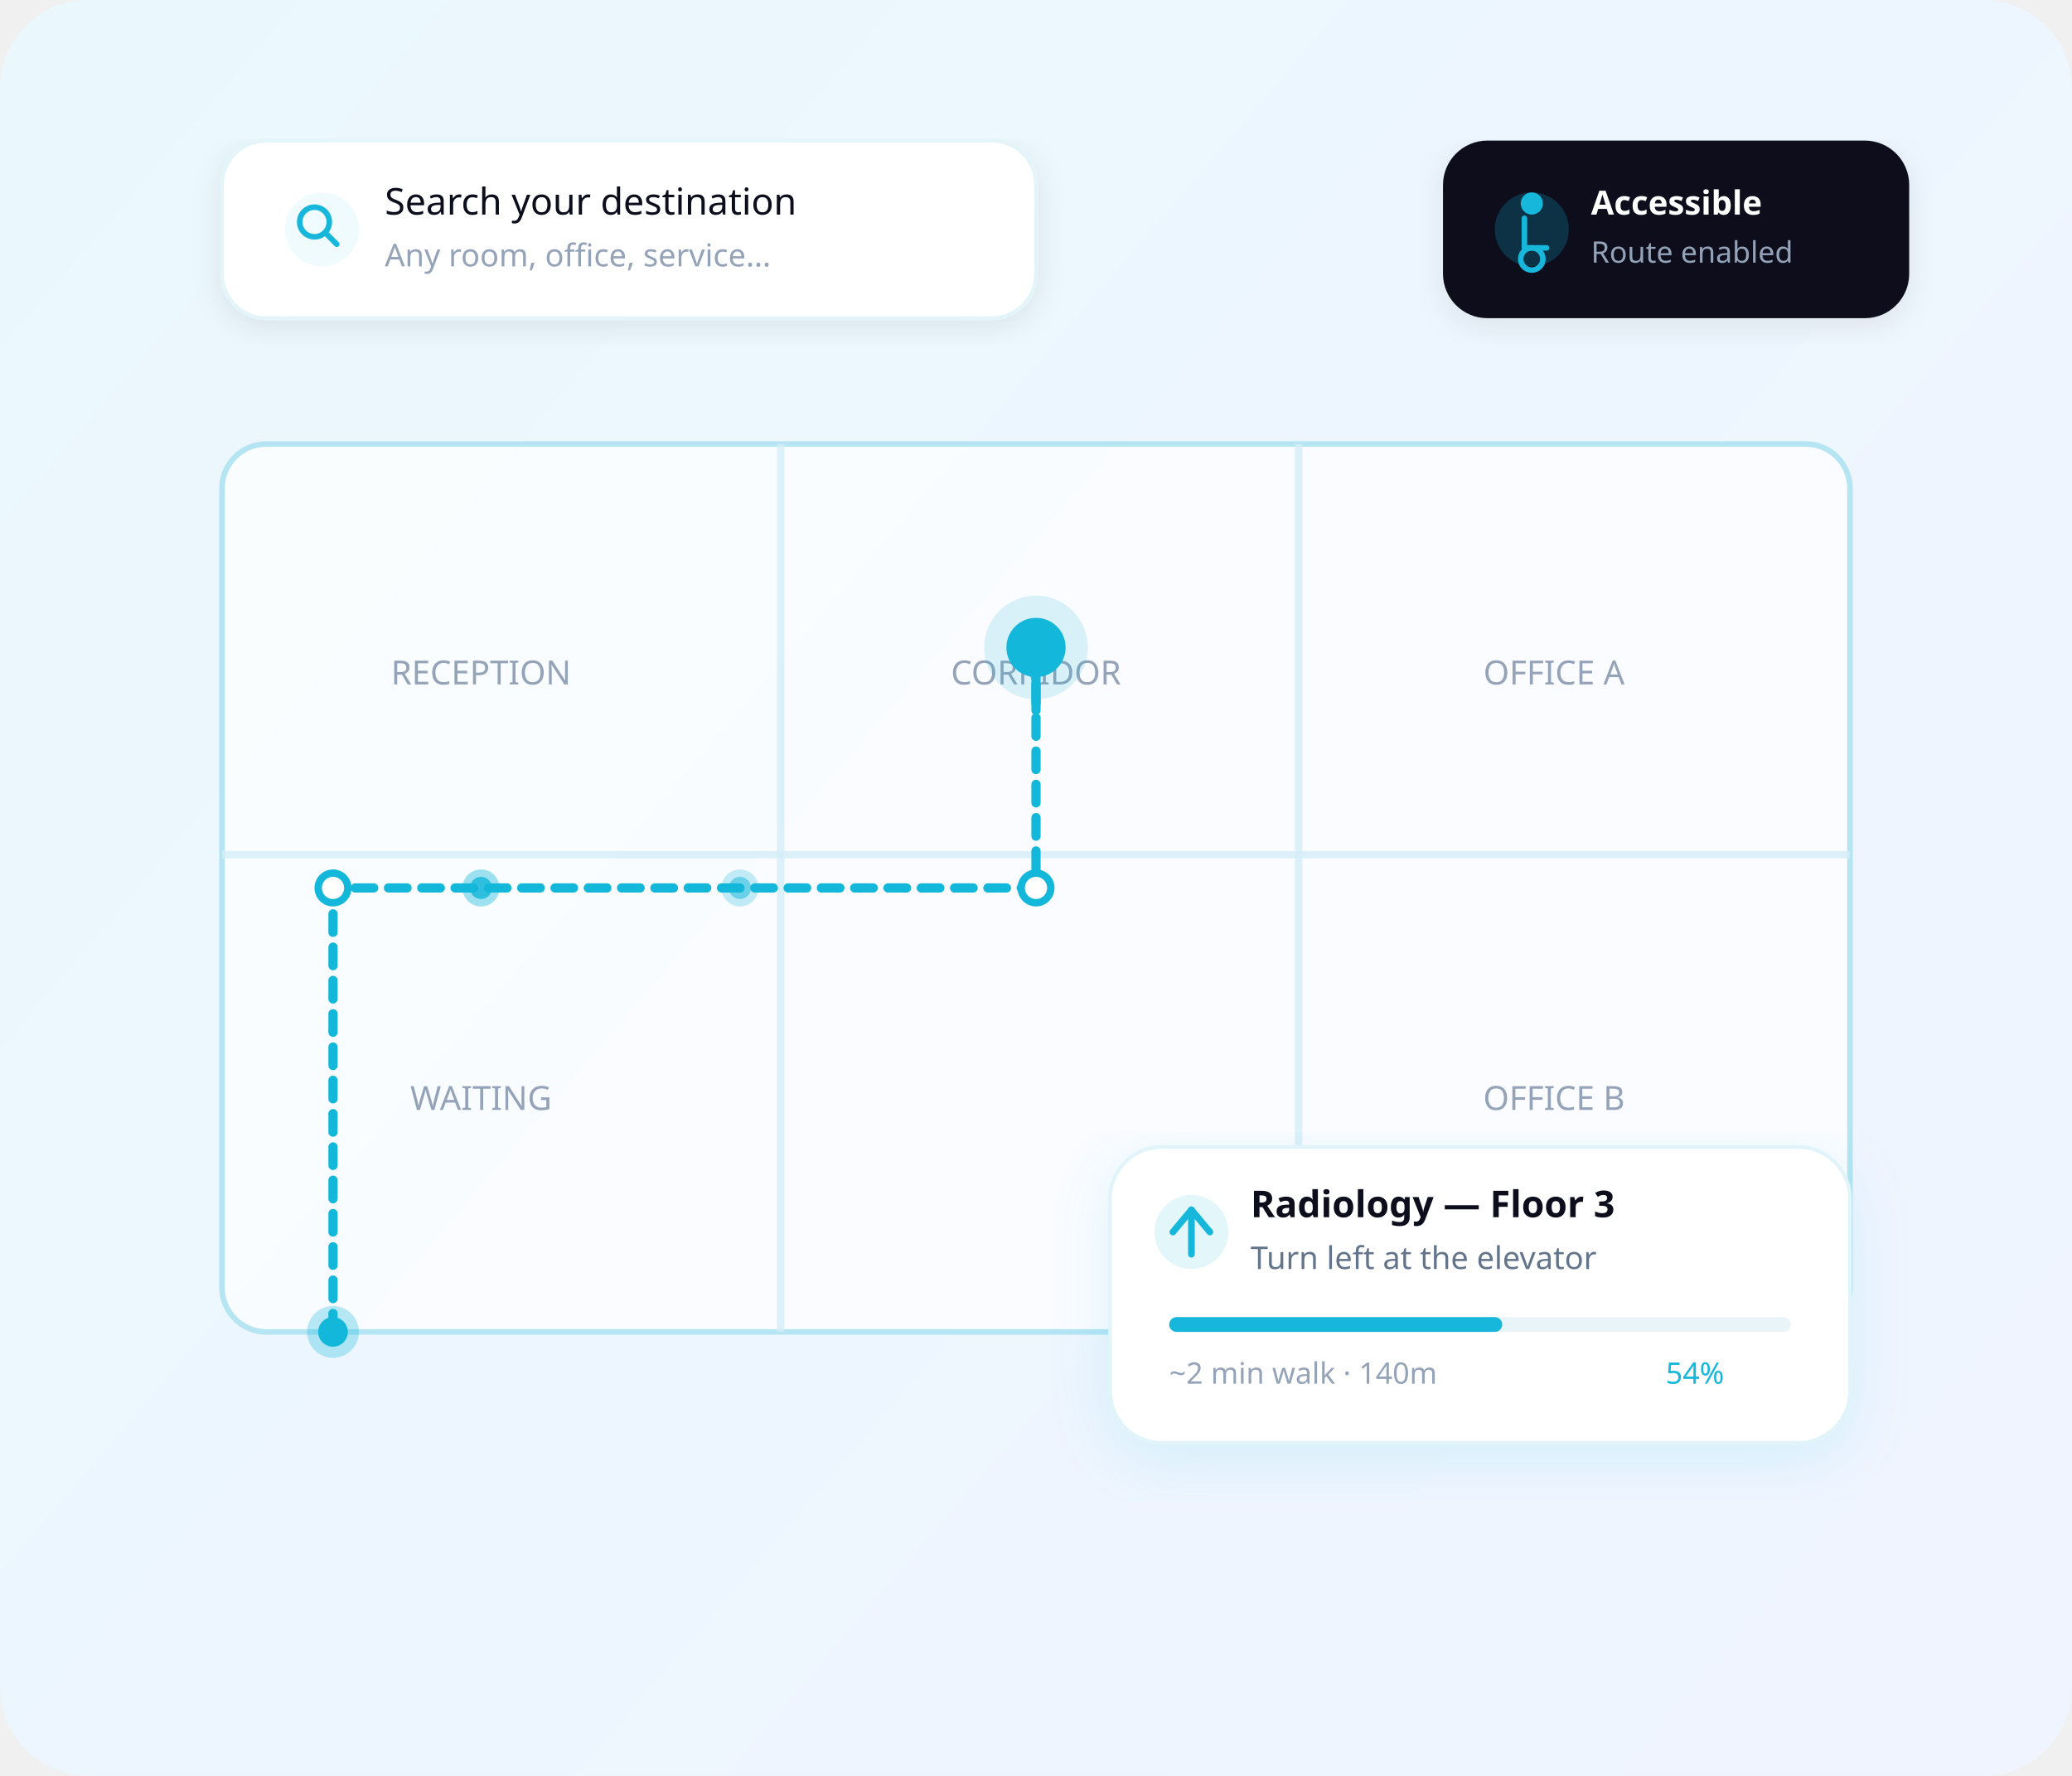
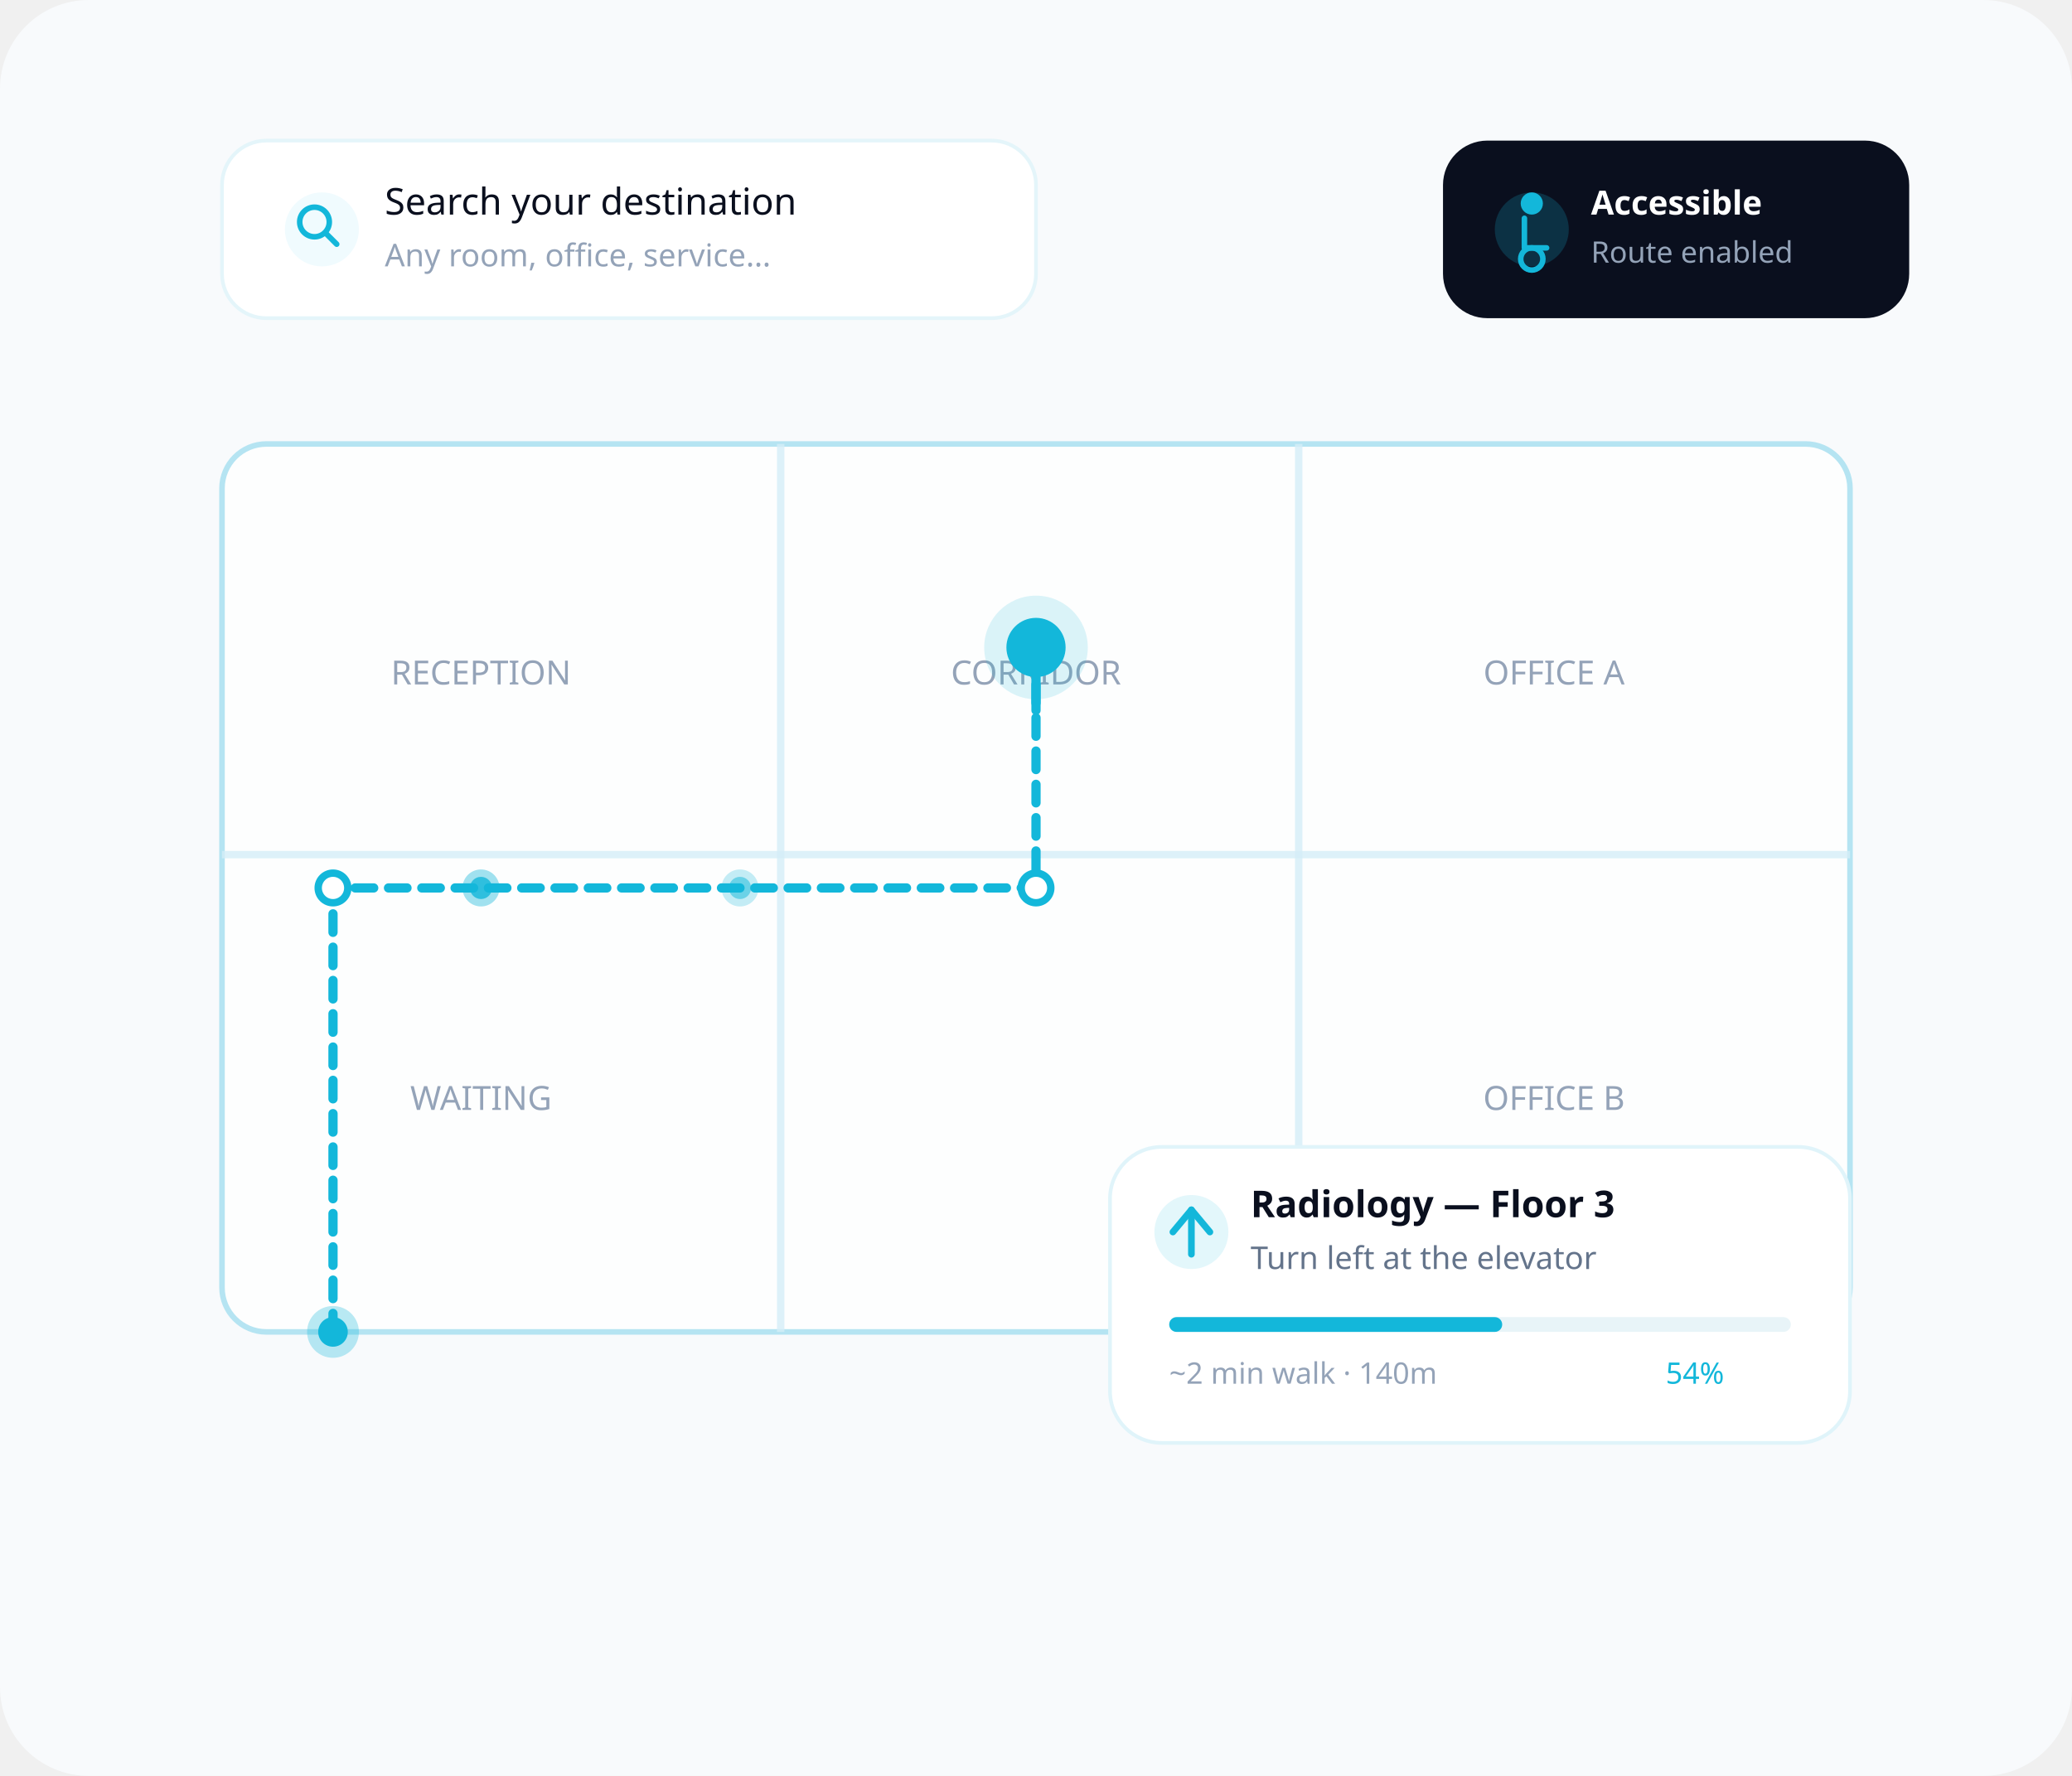
<svg xmlns="http://www.w3.org/2000/svg" width="560" height="480" viewBox="0 0 560 480" fill="none">
-   <defs>
-     <linearGradient id="hero-bg" x1="0" y1="0" x2="560" y2="480" gradientUnits="userSpaceOnUse">
-       <stop stop-color="#EAF8FD" />
-       <stop offset="1" stop-color="#F0F4FF" />
-     </linearGradient>
-     <linearGradient id="hero-floor" x1="80" y1="280" x2="480" y2="280" gradientUnits="userSpaceOnUse">
-       <stop stop-color="#D0EFF8" />
-       <stop offset="1" stop-color="#C8E8F5" />
-     </linearGradient>
-     <linearGradient id="wall1" x1="100" y1="100" x2="100" y2="280" gradientUnits="userSpaceOnUse">
-       <stop stop-color="#FFFFFF" />
-       <stop offset="1" stop-color="#E8F4F9" />
-     </linearGradient>
-     <linearGradient id="wall2" x1="280" y1="100" x2="280" y2="280" gradientUnits="userSpaceOnUse">
-       <stop stop-color="#F0FAFE" />
-       <stop offset="1" stop-color="#DCF0F8" />
-     </linearGradient>
-     <filter id="card-shadow" x="-10%" y="-10%" width="120%" height="130%">
-       <feDropShadow dx="0" dy="4" stdDeviation="8" flood-color="#13B7DA" flood-opacity="0.12" />
-     </filter>
-     <filter id="soft-shadow" x="-5%" y="-5%" width="110%" height="120%">
-       <feDropShadow dx="0" dy="2" stdDeviation="4" flood-color="#0A0F1E" flood-opacity="0.08" />
-     </filter>
-   </defs>
-   <rect width="560" height="480" rx="24" fill="url(#hero-bg)" />
+   <rect width="560" height="480" rx="24" fill="#F8FAFC" />
  <rect x="60" y="120" width="440" height="240" rx="12" fill="white" opacity="0.7" />
  <rect x="60" y="120" width="440" height="240" rx="12" fill="none" stroke="#B5E4F2" stroke-width="1.5" />
  <rect x="210" y="120" width="2" height="240" fill="#D4EEF8" opacity="0.8" />
  <rect x="350" y="120" width="2" height="240" fill="#D4EEF8" opacity="0.8" />
  <rect x="60" y="230" width="440" height="2" fill="#D4EEF8" opacity="0.8" />
  <text x="130" y="185" font-family="system-ui,sans-serif" font-size="9" fill="#94A3B8" text-anchor="middle">RECEPTION</text>
  <text x="280" y="185" font-family="system-ui,sans-serif" font-size="9" fill="#94A3B8" text-anchor="middle">CORRIDOR</text>
  <text x="420" y="185" font-family="system-ui,sans-serif" font-size="9" fill="#94A3B8" text-anchor="middle">OFFICE A</text>
  <text x="130" y="300" font-family="system-ui,sans-serif" font-size="9" fill="#94A3B8" text-anchor="middle">WAITING</text>
  <text x="420" y="300" font-family="system-ui,sans-serif" font-size="9" fill="#94A3B8" text-anchor="middle">OFFICE B</text>
  <path d="M 90 360 L 90 240 L 280 240 L 280 185" stroke="#13B7DA" stroke-width="2.5" stroke-dasharray="5,4" fill="none" stroke-linecap="round" />
  <circle cx="90" cy="360" r="7" fill="#13B7DA" opacity="0.3" />
  <circle cx="90" cy="360" r="4" fill="#13B7DA" />
  <circle cx="280" cy="175" r="14" fill="#13B7DA" opacity="0.15" />
  <circle cx="280" cy="175" r="8" fill="#13B7DA" />
  <line x1="280" y1="183" x2="280" y2="192" stroke="#13B7DA" stroke-width="2.5" stroke-linecap="round" />
  <circle cx="90" cy="240" r="4" fill="white" stroke="#13B7DA" stroke-width="2" />
  <circle cx="280" cy="240" r="4" fill="white" stroke="#13B7DA" stroke-width="2" />
  <g filter="url(#card-shadow)">
    <rect x="300" y="310" width="200" height="80" rx="14" fill="white" />
    <rect x="300" y="310" width="200" height="80" rx="14" fill="none" stroke="#E0F4FA" stroke-width="1" />
    <circle cx="322" cy="333" r="10" fill="#13B7DA" opacity="0.12" />
    <path d="M317 333 L322 327 L327 333" stroke="#13B7DA" stroke-width="1.8" fill="none" stroke-linecap="round" stroke-linejoin="round" />
    <line x1="322" y1="327" x2="322" y2="339" stroke="#13B7DA" stroke-width="1.8" stroke-linecap="round" />
    <text x="338" y="329" font-family="system-ui,sans-serif" font-size="10" font-weight="600" fill="#0A0F1E">Radiology — Floor 3</text>
    <text x="338" y="343" font-family="system-ui,sans-serif" font-size="8.5" fill="#64748B">Turn left at the elevator</text>
    <rect x="316" y="356" width="168" height="4" rx="2" fill="#E8F4F8" />
    <rect x="316" y="356" width="90" height="4" rx="2" fill="#13B7DA" />
    <text x="316" y="374" font-family="system-ui,sans-serif" font-size="8" fill="#94A3B8">~2 min walk · 140m</text>
    <text x="466" y="374" font-family="system-ui,sans-serif" font-size="8" fill="#13B7DA" text-anchor="end">54%</text>
  </g>
  <g filter="url(#soft-shadow)">
    <rect x="60" y="38" width="220" height="48" rx="12" fill="white" />
    <rect x="60" y="38" width="220" height="48" rx="12" fill="none" stroke="#E4F5FA" stroke-width="1" />
    <circle cx="87" cy="62" r="10" fill="#F0FBFE" />
    <circle cx="85" cy="60" r="4" stroke="#13B7DA" stroke-width="1.5" fill="none" />
    <line x1="88" y1="63" x2="91" y2="66" stroke="#13B7DA" stroke-width="1.5" stroke-linecap="round" />
    <text x="104" y="58" font-family="system-ui,sans-serif" font-size="10" font-weight="500" fill="#0A0F1E">Search your destination</text>
    <text x="104" y="72" font-family="system-ui,sans-serif" font-size="8.5" fill="#94A3B8">Any room, office, service…</text>
  </g>
  <g filter="url(#soft-shadow)">
    <rect x="390" y="38" width="126" height="48" rx="12" fill="#0A0F1E" />
    <circle cx="414" cy="62" r="10" fill="#13B7DA" opacity="0.2" />
    <circle cx="414" cy="55" r="3" fill="#13B7DA" />
    <path d="M412 59 L412 67 L418 67" stroke="#13B7DA" stroke-width="1.5" fill="none" stroke-linecap="round" stroke-linejoin="round" />
    <circle cx="414" cy="70" r="3" fill="none" stroke="#13B7DA" stroke-width="1.5" />
    <text x="430" y="58" font-family="system-ui,sans-serif" font-size="9" font-weight="600" fill="white">Accessible</text>
    <text x="430" y="71" font-family="system-ui,sans-serif" font-size="8" fill="#94A3B8">Route enabled</text>
  </g>
  <circle cx="130" cy="240" r="5" fill="#13B7DA" opacity="0.4" />
  <circle cx="130" cy="240" r="3" fill="#13B7DA" opacity="0.8" />
  <circle cx="200" cy="240" r="5" fill="#13B7DA" opacity="0.25" />
  <circle cx="200" cy="240" r="3" fill="#13B7DA" opacity="0.5" />
</svg>
